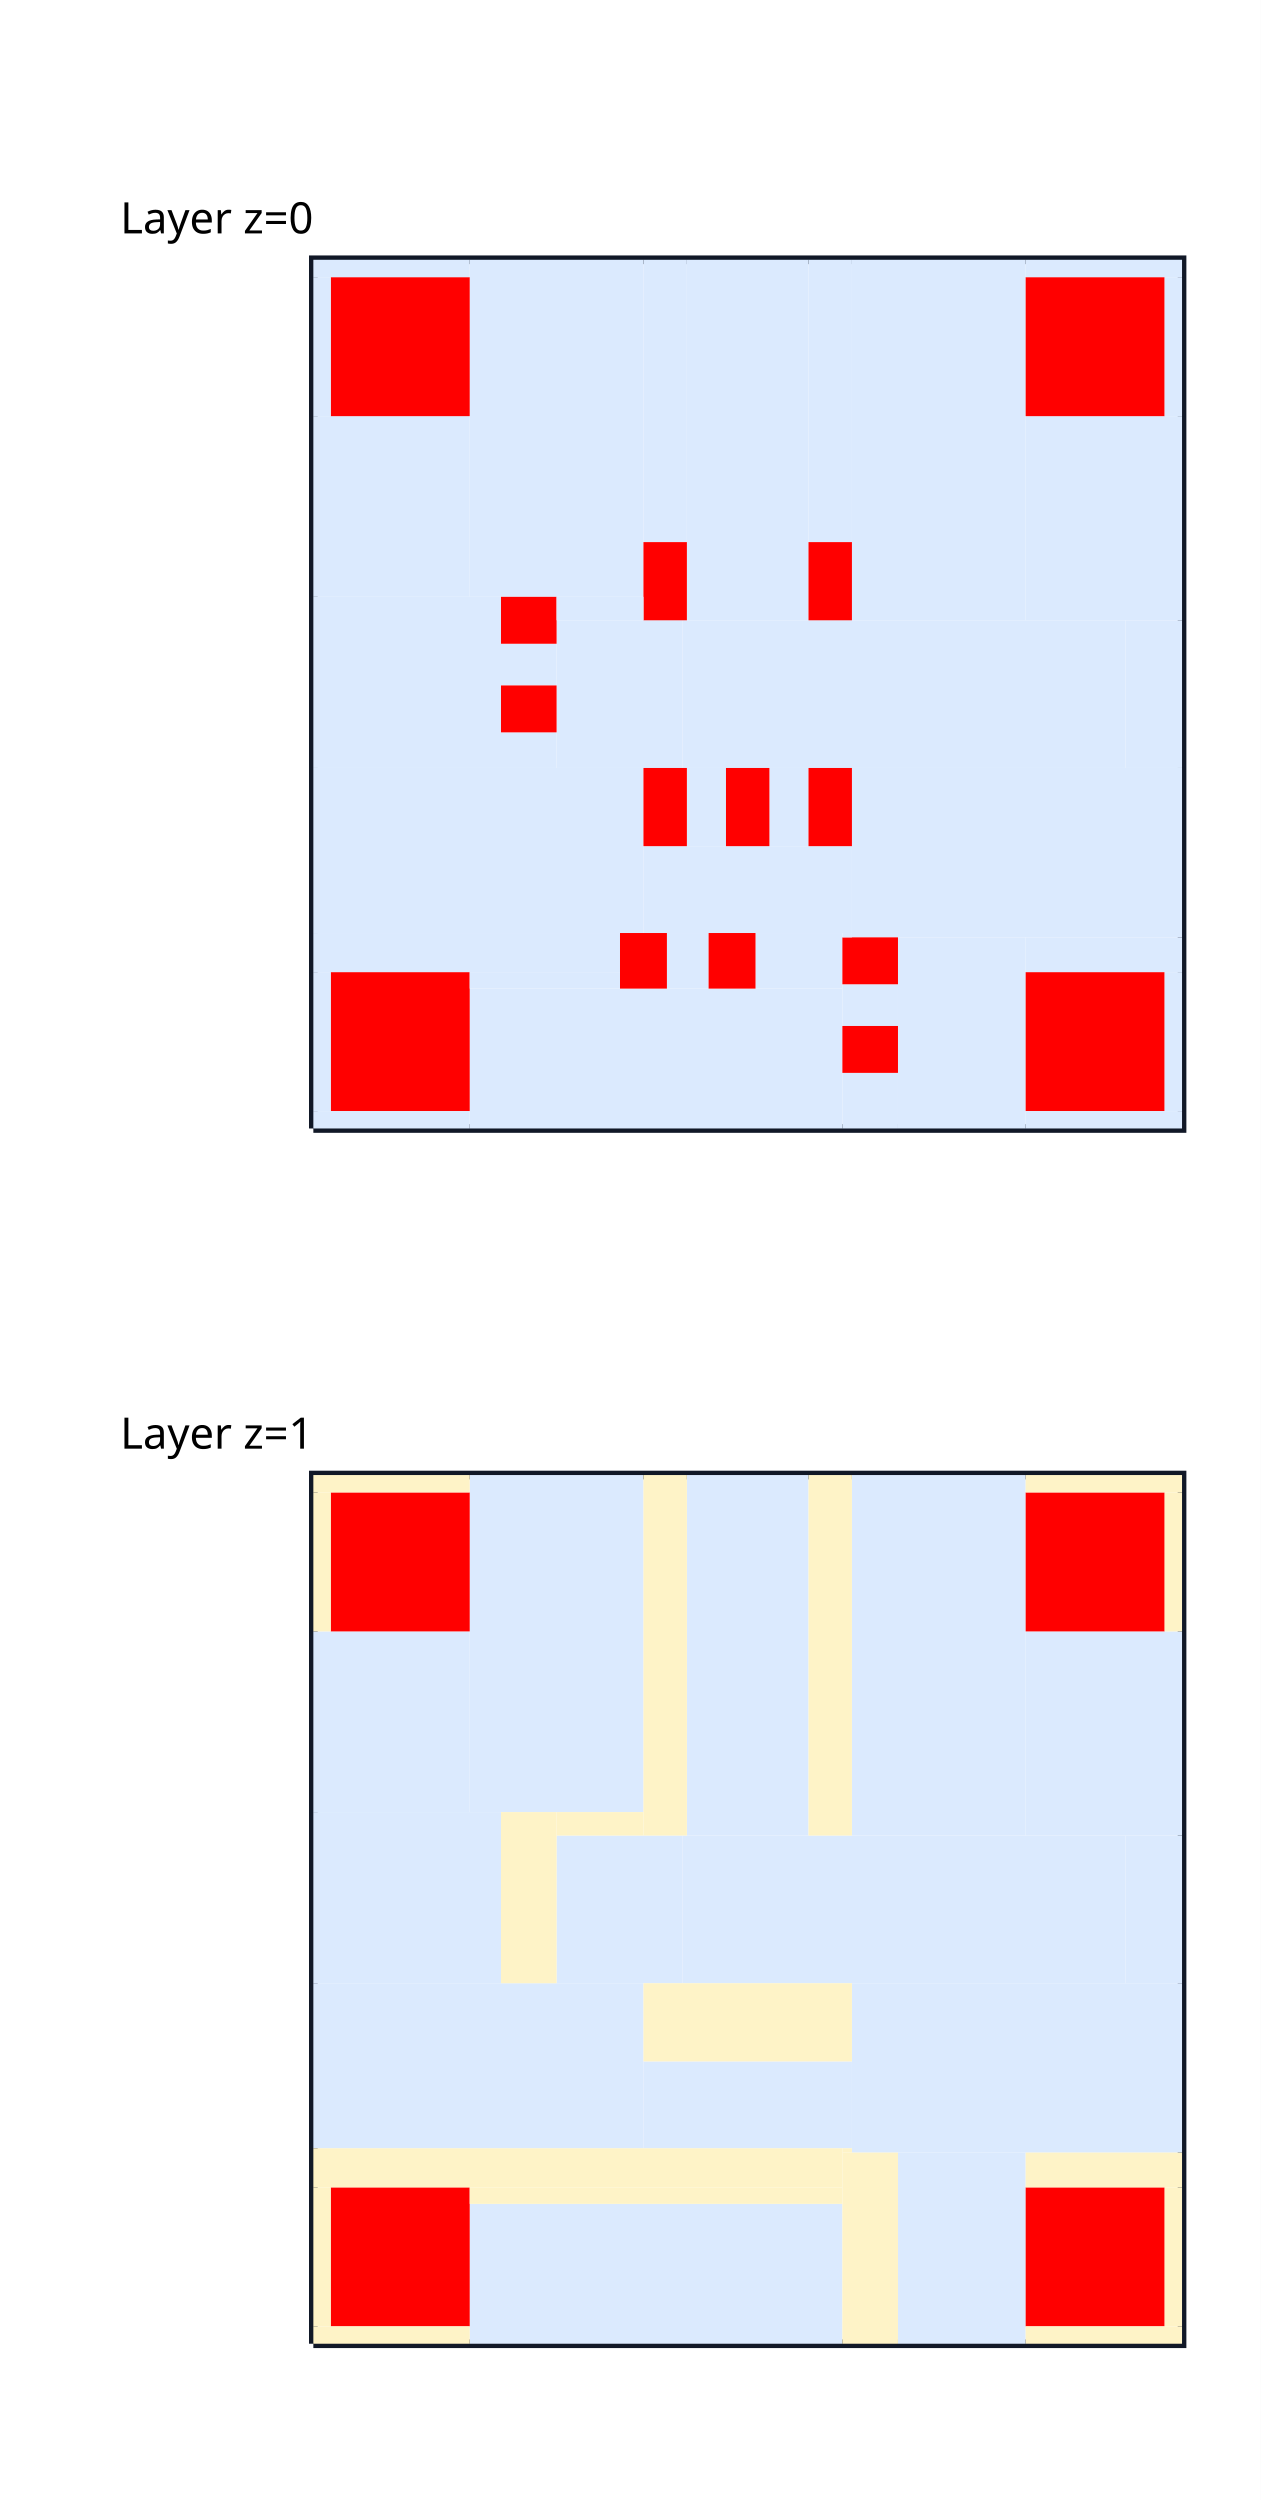
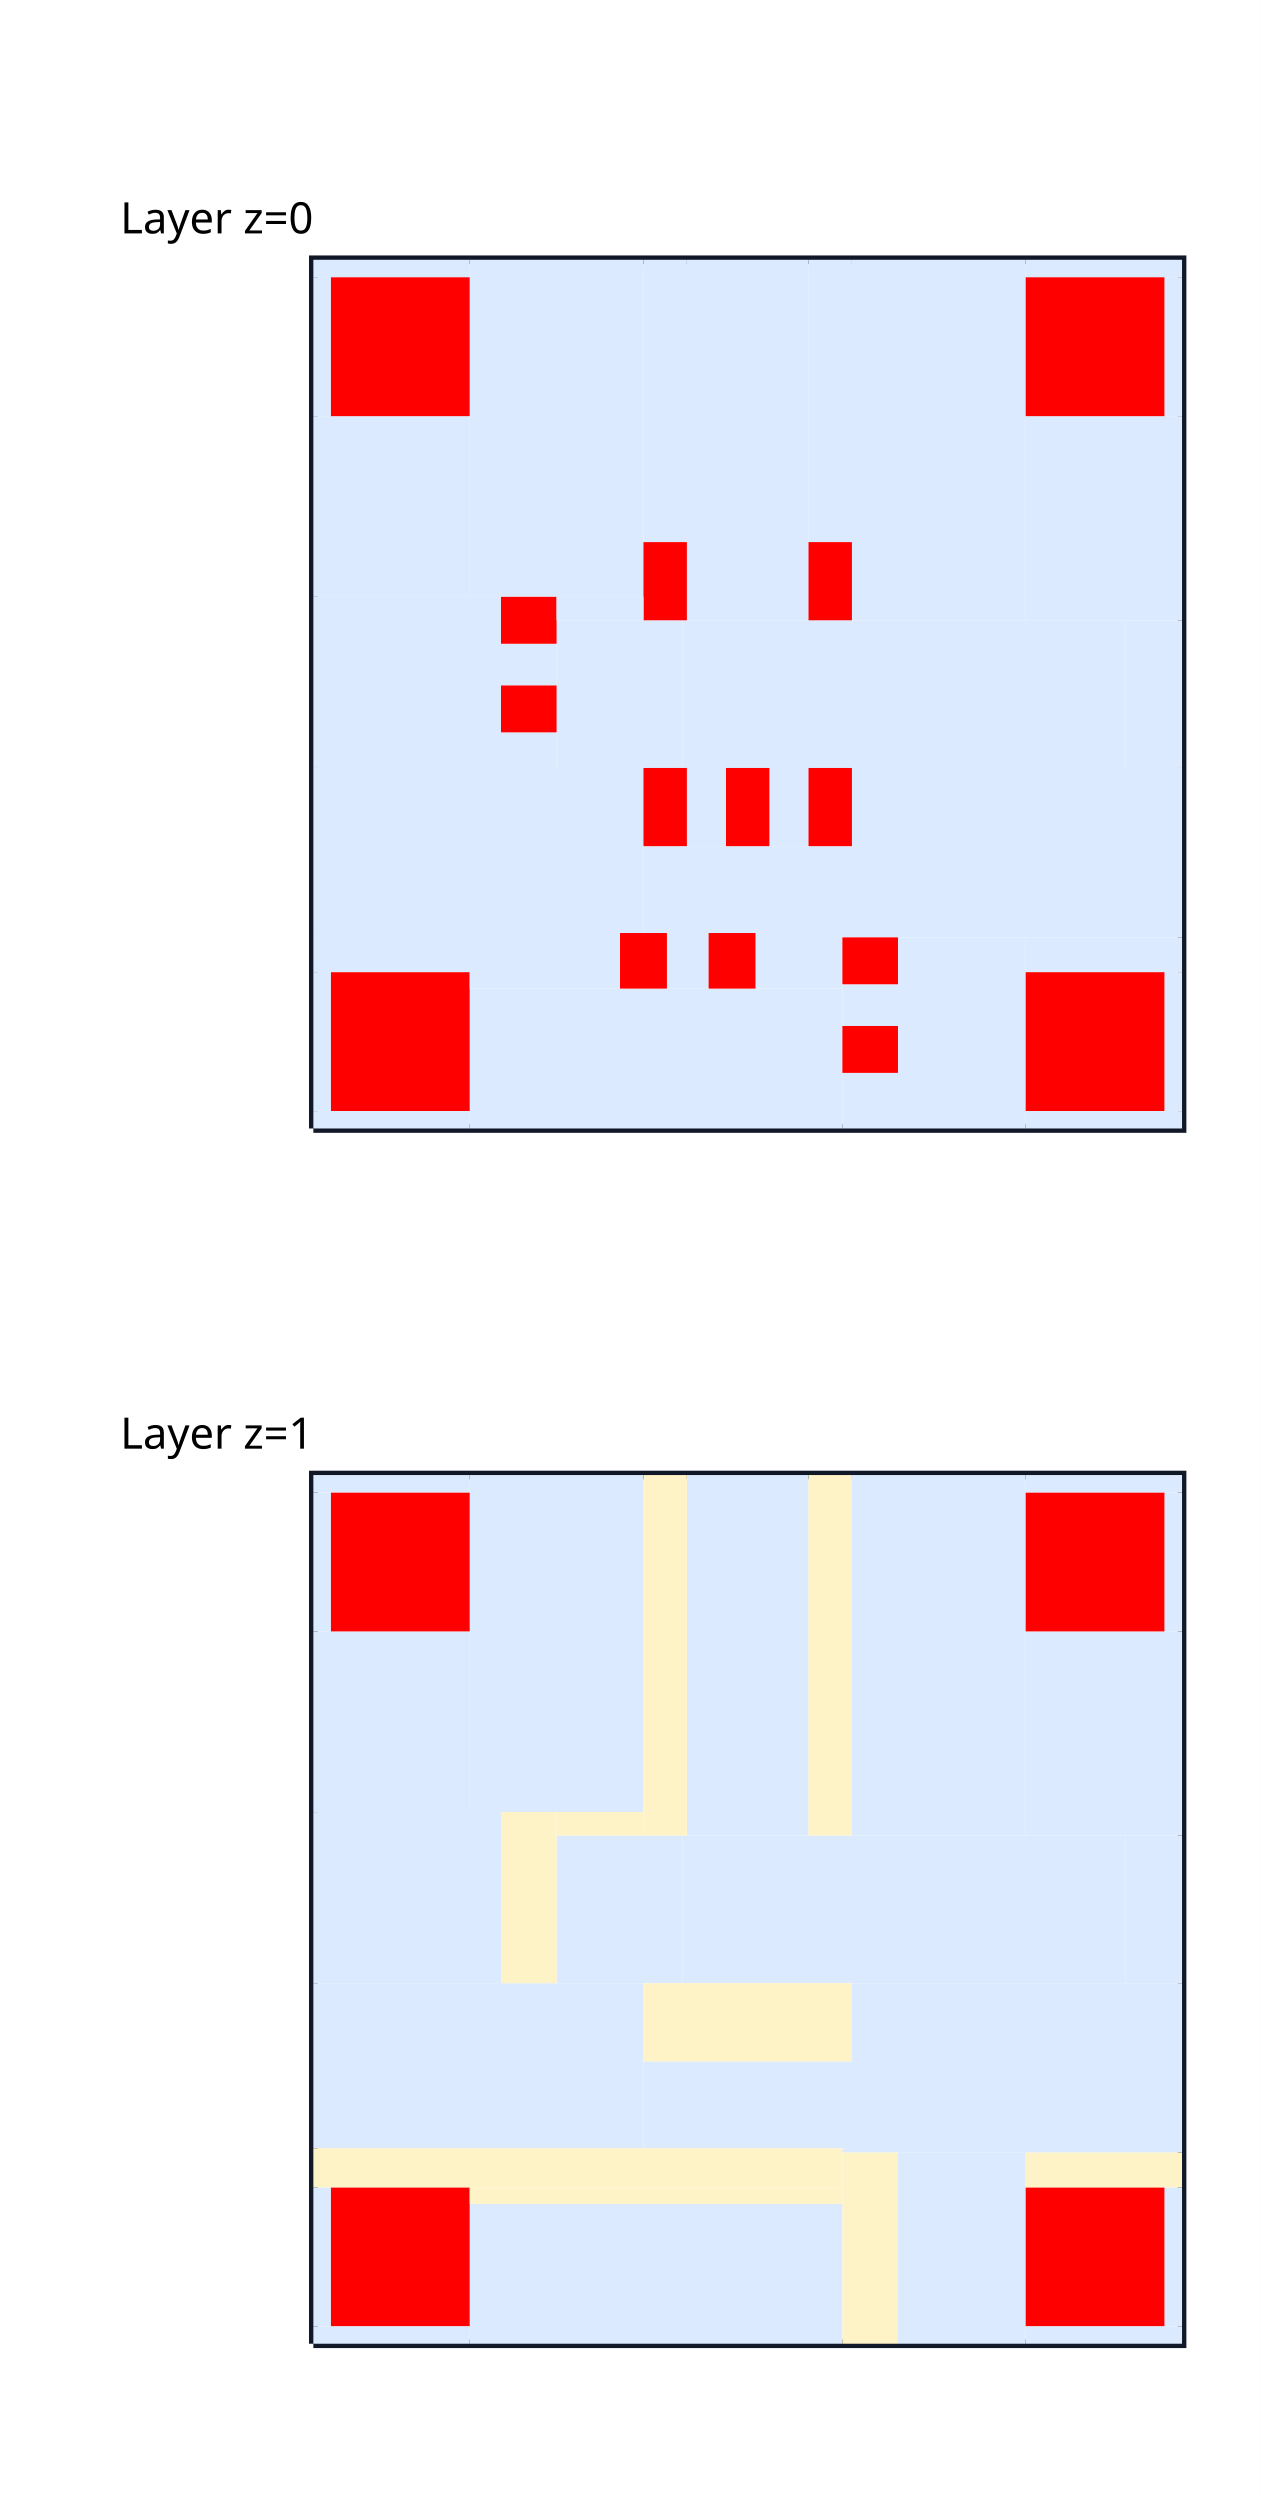
<svg xmlns="http://www.w3.org/2000/svg" width="640" height="1269" viewBox="0 0 640 1269">
  <rect width="100%" height="100%" fill="white" />
  <g>
    <polyline data-points="0,0 10,0 10,10 0,10 0,0" data-type="line" data-label="bounds" points="159.055,572.814 600,572.814 600,131.869 159.055,131.869 159.055,572.814" fill="none" stroke="#111827" stroke-width="4.409" />
  </g>
  <g>
    <polyline data-points="0,-13.989588958333332 10,-13.989588958333332 10,-3.989588958333332 0,-3.989588958333332 0,-13.989588958333332" data-type="line" data-label="bounds" points="159.055,1189.677 600,1189.677 600,748.733 159.055,748.733 159.055,1189.677" fill="none" stroke="#111827" stroke-width="4.409" />
  </g>
  <g>
    <rect data-type="rect" data-label="node" data-x="6.799999499999999" data-y="5" x="346.46" y="314.862" width="224.875" height="74.958" fill="#dbeafe" stroke="black" stroke-width="0.023" />
  </g>
  <g>
    <rect data-type="rect" data-label="node" data-x="3.525061" data-y="5" x="282.521" y="314.862" width="63.939" height="74.958" fill="#dbeafe" stroke="black" stroke-width="0.023" />
  </g>
  <g>
    <rect data-type="rect" data-label="node" data-x="5.0000005000000005" data-y="7.924986499999999" x="348.663" y="131.869" width="61.729" height="182.993" fill="#dbeafe" stroke="black" stroke-width="0.023" />
  </g>
  <g>
    <rect data-type="rect" data-label="node" data-x="1.9000205" data-y="3.2000279999999997" x="159.055" y="389.82" width="167.561" height="83.779" fill="#dbeafe" stroke="black" stroke-width="0.023" />
  </g>
  <g>
    <rect data-type="rect" data-label="node" data-x="2.8000204999999996" data-y="8.0599865" x="238.425" y="131.869" width="88.191" height="171.088" fill="#dbeafe" stroke="black" stroke-width="0.023" />
  </g>
  <g>
    <rect data-type="rect" data-label="node" data-x="8.0999795" data-y="3.1750279999999997" x="432.439" y="389.82" width="167.561" height="85.984" fill="#dbeafe" stroke="black" stroke-width="0.023" />
  </g>
  <g>
    <rect data-type="rect" data-label="node" data-x="7.1999794999999995" data-y="7.924986499999999" x="432.439" y="131.869" width="88.191" height="182.993" fill="#dbeafe" stroke="black" stroke-width="0.023" />
  </g>
  <g>
    <rect data-type="rect" data-label="node" data-x="5" data-y="2.750029" x="326.616" y="429.505" width="105.823" height="44.094" fill="#dbeafe" stroke="black" stroke-width="0.023" />
  </g>
  <g>
    <rect data-type="rect" data-label="node" data-x="1.0800205" data-y="5.135" x="159.055" y="302.957" width="95.246" height="86.864" fill="#dbeafe" stroke="black" stroke-width="0.023" />
  </g>
  <g>
    <rect data-type="rect" data-label="node" data-x="0.8999999999999999" data-y="7.1599865" x="159.055" y="211.239" width="79.37" height="91.718" fill="#dbeafe" stroke="black" stroke-width="0.023" />
  </g>
  <g>
    <rect data-type="rect" data-label="node" data-x="3.9450204999999996" data-y="0.8050145" x="238.425" y="501.82" width="189.167" height="70.993" fill="#dbeafe" stroke="black" stroke-width="0.023" />
  </g>
  <g>
    <rect data-type="rect" data-label="node" data-x="7.4650205" data-y="1.1000145" x="455.813" y="475.804" width="64.817" height="97.009" fill="#dbeafe" stroke="black" stroke-width="0.023" />
  </g>
  <g>
    <rect data-type="rect" data-label="node" data-x="9.1" data-y="7.024986499999999" x="520.63" y="211.239" width="79.37" height="103.623" fill="#dbeafe" stroke="black" stroke-width="0.023" />
  </g>
  <g>
    <rect data-type="rect" data-label="node" data-x="9.674958999999998" data-y="5" x="571.335" y="314.862" width="28.665" height="74.958" fill="#dbeafe" stroke="black" stroke-width="0.023" />
  </g>
  <g>
    <rect data-type="rect" data-label="node" data-x="1" data-y="1" x="167.874" y="493.444" width="70.551" height="70.551" fill="red" stroke="black" stroke-width="0.023" />
  </g>
  <g>
    <rect data-type="rect" data-label="node" data-x="1" data-y="9" x="167.874" y="140.688" width="70.551" height="70.551" fill="red" stroke="black" stroke-width="0.023" />
  </g>
  <g>
    <rect data-type="rect" data-label="node" data-x="9" data-y="9" x="520.63" y="140.688" width="70.551" height="70.551" fill="red" stroke="black" stroke-width="0.023" />
  </g>
  <g>
    <rect data-type="rect" data-label="node" data-x="9" data-y="1" x="520.63" y="493.444" width="70.551" height="70.551" fill="red" stroke="black" stroke-width="0.023" />
  </g>
  <g>
+     <rect data-type="rect" data-label="node" data-x="0.8999999999999998" data-y="9.9" x="159.055" y="131.869" width="79.37" height="8.819" fill="#dbeafe" stroke="black" stroke-width="0.023" />
+   </g>
+   <g>
+     <rect data-type="rect" data-label="node" data-x="6.145" data-y="2.225029" x="427.592" y="473.6" width="4.847" height="2.205" fill="#dbeafe" stroke="black" stroke-width="0.023" />
+   </g>
+   <g>
+     <rect data-type="rect" data-label="node" data-x="9.1" data-y="9.9" x="520.63" y="131.869" width="79.37" height="8.819" fill="#dbeafe" stroke="black" stroke-width="0.023" />
+   </g>
+   <g>
+     <rect data-type="rect" data-label="node" data-x="0.09999999999999998" data-y="9" x="159.055" y="140.688" width="8.819" height="70.551" fill="#dbeafe" stroke="black" stroke-width="0.023" />
+   </g>
+   <g>
+     <rect data-type="rect" data-label="node" data-x="0.8999999999999999" data-y="0.09999999999999998" x="159.055" y="563.995" width="79.37" height="8.819" fill="#dbeafe" stroke="black" stroke-width="0.023" />
+   </g>
+   <g>
+     <rect data-type="rect" data-label="node" data-x="9.1" data-y="0.09999999999999998" x="520.63" y="563.995" width="79.37" height="8.819" fill="#dbeafe" stroke="black" stroke-width="0.023" />
+   </g>
+   <g>
+     <rect data-type="rect" data-label="node" data-x="9.9" data-y="9" x="591.181" y="140.688" width="8.819" height="70.551" fill="#dbeafe" stroke="black" stroke-width="0.023" />
+   </g>
+   <g>
+     <rect data-type="rect" data-label="node" data-x="9.9" data-y="0.9999999999999999" x="591.181" y="493.444" width="8.819" height="70.551" fill="#dbeafe" stroke="black" stroke-width="0.023" />
+   </g>
+   <g>
+     <rect data-type="rect" data-label="node" data-x="0.09999999999999998" data-y="0.9999999999999999" x="159.055" y="493.444" width="8.819" height="70.551" fill="#dbeafe" stroke="black" stroke-width="0.023" />
+   </g>
+   <g>
    <rect data-type="rect" data-label="node" data-x="1.7650204999999999" data-y="2.0250144999999997" x="159.055" y="473.6" width="155.655" height="19.844" fill="#dbeafe" stroke="black" stroke-width="0.023" />
  </g>
  <g>
    <rect data-type="rect" data-label="node" data-x="2.480041" data-y="4.3549999999999995" x="254.301" y="371.744" width="28.22" height="18.076" fill="#dbeafe" stroke="black" stroke-width="0.023" />
  </g>
  <g>
    <rect data-type="rect" data-label="node" data-x="2.480041" data-y="5.339972999999999" x="254.301" y="326.768" width="28.22" height="21.165" fill="#dbeafe" stroke="black" stroke-width="0.023" />
  </g>
  <g>
    <rect data-type="rect" data-label="node" data-x="4.310041" data-y="1.930029" x="338.521" y="473.6" width="21.165" height="28.22" fill="#dbeafe" stroke="black" stroke-width="0.023" />
  </g>
  <g>
    <rect data-type="rect" data-label="node" data-x="4.0500405" data-y="8.3749855" x="326.616" y="131.869" width="22.047" height="143.308" fill="#dbeafe" stroke="black" stroke-width="0.023" />
  </g>
  <g>
    <rect data-type="rect" data-label="node" data-x="4.5250205" data-y="3.7000279999999997" x="348.663" y="389.82" width="19.841" height="39.685" fill="#dbeafe" stroke="black" stroke-width="0.023" />
  </g>
  <g>
    <rect data-type="rect" data-label="node" data-x="5.4749795" data-y="3.7000279999999997" x="390.551" y="389.82" width="19.841" height="39.685" fill="#dbeafe" stroke="black" stroke-width="0.023" />
  </g>
  <g>
    <rect data-type="rect" data-label="node" data-x="5.590040999999999" data-y="1.930029" x="383.498" y="473.6" width="44.094" height="28.22" fill="#dbeafe" stroke="black" stroke-width="0.023" />
  </g>
  <g>
    <rect data-type="rect" data-label="node" data-x="6.410041" data-y="0.3200145" x="427.592" y="544.592" width="28.22" height="28.222" fill="#dbeafe" stroke="black" stroke-width="0.023" />
  </g>
  <g>
    <rect data-type="rect" data-label="node" data-x="5.94996" data-y="8.3749855" x="410.392" y="131.869" width="22.047" height="143.308" fill="#dbeafe" stroke="black" stroke-width="0.023" />
  </g>
  <g>
    <rect data-type="rect" data-label="node" data-x="6.410041" data-y="1.420029" x="427.592" y="499.615" width="28.22" height="21.165" fill="#dbeafe" stroke="black" stroke-width="0.023" />
  </g>
  <g>
    <rect data-type="rect" data-label="node" data-x="9.1" data-y="2.0000145" x="520.63" y="475.804" width="79.37" height="17.639" fill="#dbeafe" stroke="black" stroke-width="0.023" />
  </g>
  <g>
    <rect data-type="rect" data-label="node" data-x="4.050040000000138" data-y="3.7000280000000316" x="326.616" y="389.82" width="22.047" height="39.685" fill="red" stroke="black" stroke-width="0.023" />
  </g>
  <g>
    <rect data-type="rect" data-label="node" data-x="4.999999999999943" data-y="3.7000280000000316" x="368.504" y="389.82" width="22.047" height="39.685" fill="red" stroke="black" stroke-width="0.023" />
  </g>
  <g>
    <rect data-type="rect" data-label="node" data-x="5.949959999999862" data-y="3.7000280000000316" x="410.392" y="389.82" width="22.047" height="39.685" fill="red" stroke="black" stroke-width="0.023" />
  </g>
  <g>
    <rect data-type="rect" data-label="node" data-x="5.949959999999862" data-y="6.299971999999968" x="410.392" y="275.177" width="22.047" height="39.685" fill="red" stroke="black" stroke-width="0.023" />
  </g>
  <g>
    <rect data-type="rect" data-label="node" data-x="4.050040000000138" data-y="6.299971999999968" x="326.616" y="275.177" width="22.047" height="39.685" fill="red" stroke="black" stroke-width="0.023" />
  </g>
  <g>
    <rect data-type="rect" data-label="node" data-x="2.480040500000138" data-y="5.849972899999967" x="254.301" y="302.957" width="28.22" height="23.811" fill="red" stroke="black" stroke-width="0.023" />
  </g>
  <g>
    <rect data-type="rect" data-label="node" data-x="2.480040500000138" data-y="4.829972899999968" x="254.301" y="347.933" width="28.22" height="23.811" fill="red" stroke="black" stroke-width="0.023" />
  </g>
  <g>
    <rect data-type="rect" data-label="node" data-x="3.8000405000001383" data-y="1.9300289000000315" x="314.71" y="473.6" width="23.811" height="28.22" fill="red" stroke="black" stroke-width="0.023" />
  </g>
  <g>
    <rect data-type="rect" data-label="node" data-x="4.820040500000138" data-y="1.9300289000000315" x="359.687" y="473.6" width="23.811" height="28.22" fill="red" stroke="black" stroke-width="0.023" />
  </g>
  <g>
    <rect data-type="rect" data-label="node" data-x="6.410040500000138" data-y="0.9100289000000319" x="427.592" y="520.781" width="28.22" height="23.811" fill="red" stroke="black" stroke-width="0.023" />
  </g>
  <g>
    <rect data-type="rect" data-label="node" data-x="6.410040500000138" data-y="1.9300289000000315" x="427.592" y="475.804" width="28.22" height="23.811" fill="red" stroke="black" stroke-width="0.023" />
  </g>
  <g>
    <rect data-type="rect" data-label="node" data-x="3.300040750000069" data-y="5.984973" x="282.521" y="302.957" width="44.094" height="11.906" fill="#dbeafe" stroke="black" stroke-width="0.023" />
  </g>
  <g>
-     <rect data-type="rect" data-label="node" data-x="0.8999999999999998" data-y="9.9" x="159.055" y="131.869" width="79.37" height="8.819" fill="#dbeafe" stroke="black" stroke-width="0.023" />
-   </g>
-   <g>
-     <rect data-type="rect" data-label="node" data-x="6.145" data-y="2.225029" x="427.592" y="473.6" width="4.847" height="2.205" fill="#dbeafe" stroke="black" stroke-width="0.023" />
-   </g>
-   <g>
-     <rect data-type="rect" data-label="node" data-x="9.1" data-y="9.9" x="520.63" y="131.869" width="79.37" height="8.819" fill="#dbeafe" stroke="black" stroke-width="0.023" />
-   </g>
-   <g>
-     <rect data-type="rect" data-label="node" data-x="0.09999999999999998" data-y="9" x="159.055" y="140.688" width="8.819" height="70.551" fill="#dbeafe" stroke="black" stroke-width="0.023" />
-   </g>
-   <g>
-     <rect data-type="rect" data-label="node" data-x="0.8999999999999999" data-y="0.09999999999999998" x="159.055" y="563.995" width="79.37" height="8.819" fill="#dbeafe" stroke="black" stroke-width="0.023" />
-   </g>
-   <g>
    <rect data-type="rect" data-label="node" data-x="2.6650202500000693" data-y="1.7050144999999999" x="238.425" y="493.444" width="76.285" height="8.377" fill="#dbeafe" stroke="black" stroke-width="0.023" />
  </g>
  <g>
-     <rect data-type="rect" data-label="node" data-x="9.1" data-y="0.09999999999999998" x="520.63" y="563.995" width="79.37" height="8.819" fill="#dbeafe" stroke="black" stroke-width="0.023" />
-   </g>
-   <g>
-     <rect data-type="rect" data-label="node" data-x="9.9" data-y="9" x="591.181" y="140.688" width="8.819" height="70.551" fill="#dbeafe" stroke="black" stroke-width="0.023" />
-   </g>
-   <g>
-     <rect data-type="rect" data-label="node" data-x="0.09999999999999998" data-y="0.9999999999999999" x="159.055" y="493.444" width="8.819" height="70.551" fill="#dbeafe" stroke="black" stroke-width="0.023" />
-   </g>
-   <g>
-     <rect data-type="rect" data-label="node" data-x="9.9" data-y="0.9999999999999999" x="591.181" y="493.444" width="8.819" height="70.551" fill="#dbeafe" stroke="black" stroke-width="0.023" />
-   </g>
-   <g>
    <rect data-type="rect" data-label="node" data-x="6.799999499999999" data-y="-8.989588958333332" x="346.46" y="931.726" width="224.875" height="74.958" fill="#dbeafe" stroke="black" stroke-width="0.023" />
  </g>
  <g>
    <rect data-type="rect" data-label="node" data-x="3.525061" data-y="-8.989588958333332" x="282.521" y="931.726" width="63.939" height="74.958" fill="#dbeafe" stroke="black" stroke-width="0.023" />
  </g>
  <g>
    <rect data-type="rect" data-label="node" data-x="5.0000005000000005" data-y="-6.064602458333333" x="348.663" y="748.733" width="61.729" height="182.993" fill="#dbeafe" stroke="black" stroke-width="0.023" />
  </g>
  <g>
    <rect data-type="rect" data-label="node" data-x="1.9000205" data-y="-10.789560958333333" x="159.055" y="1006.684" width="167.561" height="83.779" fill="#dbeafe" stroke="black" stroke-width="0.023" />
  </g>
  <g>
    <rect data-type="rect" data-label="node" data-x="2.8000204999999996" data-y="-5.929602458333331" x="238.425" y="748.733" width="88.191" height="171.088" fill="#dbeafe" stroke="black" stroke-width="0.023" />
  </g>
  <g>
    <rect data-type="rect" data-label="node" data-x="8.0999795" data-y="-10.814560958333333" x="432.439" y="1006.684" width="167.561" height="85.984" fill="#dbeafe" stroke="black" stroke-width="0.023" />
  </g>
  <g>
    <rect data-type="rect" data-label="node" data-x="7.1999794999999995" data-y="-6.064602458333333" x="432.439" y="748.733" width="88.191" height="182.993" fill="#dbeafe" stroke="black" stroke-width="0.023" />
  </g>
  <g>
    <rect data-type="rect" data-label="node" data-x="5" data-y="-11.239559958333333" x="326.616" y="1046.369" width="105.823" height="44.094" fill="#dbeafe" stroke="black" stroke-width="0.023" />
  </g>
  <g>
    <rect data-type="rect" data-label="node" data-x="1.0800205" data-y="-8.854588958333332" x="159.055" y="919.82" width="95.246" height="86.864" fill="#dbeafe" stroke="black" stroke-width="0.023" />
  </g>
  <g>
    <rect data-type="rect" data-label="node" data-x="0.8999999999999999" data-y="-6.829602458333333" x="159.055" y="828.103" width="79.37" height="91.718" fill="#dbeafe" stroke="black" stroke-width="0.023" />
  </g>
  <g>
    <rect data-type="rect" data-label="node" data-x="3.9450204999999996" data-y="-13.184574458333332" x="238.425" y="1118.684" width="189.167" height="70.993" fill="#dbeafe" stroke="black" stroke-width="0.023" />
  </g>
  <g>
    <rect data-type="rect" data-label="node" data-x="7.4650205" data-y="-12.889574458333332" x="455.813" y="1092.668" width="64.817" height="97.009" fill="#dbeafe" stroke="black" stroke-width="0.023" />
  </g>
  <g>
    <rect data-type="rect" data-label="node" data-x="9.1" data-y="-6.964602458333333" x="520.63" y="828.103" width="79.37" height="103.623" fill="#dbeafe" stroke="black" stroke-width="0.023" />
  </g>
  <g>
    <rect data-type="rect" data-label="node" data-x="9.674958999999998" data-y="-8.989588958333332" x="571.335" y="931.726" width="28.665" height="74.958" fill="#dbeafe" stroke="black" stroke-width="0.023" />
  </g>
  <g>
    <rect data-type="rect" data-label="node" data-x="1" data-y="-12.989588958333332" x="167.874" y="1110.307" width="70.551" height="70.551" fill="red" stroke="black" stroke-width="0.023" />
  </g>
  <g>
    <rect data-type="rect" data-label="node" data-x="1" data-y="-4.989588958333332" x="167.874" y="757.551" width="70.551" height="70.551" fill="red" stroke="black" stroke-width="0.023" />
  </g>
  <g>
    <rect data-type="rect" data-label="node" data-x="9" data-y="-4.989588958333332" x="520.63" y="757.551" width="70.551" height="70.551" fill="red" stroke="black" stroke-width="0.023" />
  </g>
  <g>
    <rect data-type="rect" data-label="node" data-x="9" data-y="-12.989588958333332" x="520.63" y="1110.307" width="70.551" height="70.551" fill="red" stroke="black" stroke-width="0.023" />
  </g>
  <g>
+     <rect data-type="rect" data-label="node" data-x="0.8999999999999998" data-y="-4.089588958333332" x="159.055" y="748.733" width="79.37" height="8.819" fill="#dbeafe" stroke="black" stroke-width="0.023" />
+   </g>
+   <g>
+     <rect data-type="rect" data-label="node" data-x="6.145" data-y="-11.764559958333333" x="427.592" y="1090.464" width="4.847" height="2.205" fill="#dbeafe" stroke="black" stroke-width="0.023" />
+   </g>
+   <g>
+     <rect data-type="rect" data-label="node" data-x="9.1" data-y="-4.089588958333332" x="520.63" y="748.733" width="79.37" height="8.819" fill="#dbeafe" stroke="black" stroke-width="0.023" />
+   </g>
+   <g>
+     <rect data-type="rect" data-label="node" data-x="0.09999999999999998" data-y="-4.989588958333332" x="159.055" y="757.551" width="8.819" height="70.551" fill="#dbeafe" stroke="black" stroke-width="0.023" />
+   </g>
+   <g>
+     <rect data-type="rect" data-label="node" data-x="0.8999999999999999" data-y="-13.889588958333333" x="159.055" y="1180.858" width="79.37" height="8.819" fill="#dbeafe" stroke="black" stroke-width="0.023" />
+   </g>
+   <g>
+     <rect data-type="rect" data-label="node" data-x="9.1" data-y="-13.889588958333333" x="520.63" y="1180.858" width="79.37" height="8.819" fill="#dbeafe" stroke="black" stroke-width="0.023" />
+   </g>
+   <g>
+     <rect data-type="rect" data-label="node" data-x="9.9" data-y="-4.989588958333332" x="591.181" y="757.551" width="8.819" height="70.551" fill="#dbeafe" stroke="black" stroke-width="0.023" />
+   </g>
+   <g>
+     <rect data-type="rect" data-label="node" data-x="9.9" data-y="-12.989588958333332" x="591.181" y="1110.307" width="8.819" height="70.551" fill="#dbeafe" stroke="black" stroke-width="0.023" />
+   </g>
+   <g>
+     <rect data-type="rect" data-label="node" data-x="0.09999999999999998" data-y="-12.989588958333332" x="159.055" y="1110.307" width="8.819" height="70.551" fill="#dbeafe" stroke="black" stroke-width="0.023" />
+   </g>
+   <g>
    <rect data-type="rect" data-label="node" data-x="4.0500405" data-y="-6.064602458333333" x="326.616" y="748.733" width="22.047" height="182.993" fill="#fef3c7" stroke="black" stroke-width="0.023" />
  </g>
  <g>
    <rect data-type="rect" data-label="node" data-x="5.94996" data-y="-6.064602458333333" x="410.392" y="748.733" width="22.047" height="182.993" fill="#fef3c7" stroke="black" stroke-width="0.023" />
  </g>
  <g>
    <rect data-type="rect" data-label="node" data-x="5" data-y="-10.289560958333333" x="326.616" y="1006.684" width="105.823" height="39.685" fill="#fef3c7" stroke="black" stroke-width="0.023" />
  </g>
  <g>
    <rect data-type="rect" data-label="node" data-x="9.1" data-y="-11.989574458333333" x="520.63" y="1092.668" width="79.37" height="17.639" fill="#fef3c7" stroke="black" stroke-width="0.023" />
  </g>
  <g>
    <rect data-type="rect" data-label="node" data-x="2.480041" data-y="-8.854588958333332" x="254.301" y="919.82" width="28.22" height="86.864" fill="#fef3c7" stroke="black" stroke-width="0.023" />
  </g>
  <g>
    <rect data-type="rect" data-label="node" data-x="6.410041" data-y="-12.889574458333332" x="427.592" y="1092.668" width="28.22" height="97.009" fill="#fef3c7" stroke="black" stroke-width="0.023" />
  </g>
  <g>
    <rect data-type="rect" data-label="node" data-x="3.0450204999999997" data-y="-11.964574458333333" x="159.055" y="1090.464" width="268.537" height="19.844" fill="#fef3c7" stroke="black" stroke-width="0.023" />
  </g>
  <g>
    <rect data-type="rect" data-label="node" data-x="3.300041" data-y="-8.004615958333332" x="282.521" y="919.82" width="44.094" height="11.906" fill="#fef3c7" stroke="black" stroke-width="0.023" />
  </g>
  <g>
-     <rect data-type="rect" data-label="node" data-x="0.8999999999999998" data-y="-4.089588958333332" x="159.055" y="748.733" width="79.37" height="8.819" fill="#fef3c7" stroke="black" stroke-width="0.023" />
-   </g>
-   <g>
-     <rect data-type="rect" data-label="node" data-x="6.145" data-y="-11.764559958333333" x="427.592" y="1090.464" width="4.847" height="2.205" fill="#fef3c7" stroke="black" stroke-width="0.023" />
-   </g>
-   <g>
-     <rect data-type="rect" data-label="node" data-x="9.1" data-y="-4.089588958333332" x="520.63" y="748.733" width="79.37" height="8.819" fill="#fef3c7" stroke="black" stroke-width="0.023" />
-   </g>
-   <g>
-     <rect data-type="rect" data-label="node" data-x="0.09999999999999998" data-y="-4.989588958333332" x="159.055" y="757.551" width="8.819" height="70.551" fill="#fef3c7" stroke="black" stroke-width="0.023" />
-   </g>
-   <g>
-     <rect data-type="rect" data-label="node" data-x="0.8999999999999999" data-y="-13.889588958333333" x="159.055" y="1180.858" width="79.37" height="8.819" fill="#fef3c7" stroke="black" stroke-width="0.023" />
-   </g>
-   <g>
    <rect data-type="rect" data-label="node" data-x="3.9450204999999996" data-y="-12.284574458333331" x="238.425" y="1110.307" width="189.167" height="8.377" fill="#fef3c7" stroke="black" stroke-width="0.023" />
-   </g>
-   <g>
-     <rect data-type="rect" data-label="node" data-x="9.1" data-y="-13.889588958333333" x="520.63" y="1180.858" width="79.37" height="8.819" fill="#fef3c7" stroke="black" stroke-width="0.023" />
-   </g>
-   <g>
-     <rect data-type="rect" data-label="node" data-x="9.9" data-y="-4.989588958333332" x="591.181" y="757.551" width="8.819" height="70.551" fill="#fef3c7" stroke="black" stroke-width="0.023" />
-   </g>
-   <g>
-     <rect data-type="rect" data-label="node" data-x="9.9" data-y="-12.989588958333332" x="591.181" y="1110.307" width="8.819" height="70.551" fill="#fef3c7" stroke="black" stroke-width="0.023" />
-   </g>
-   <g>
-     <rect data-type="rect" data-label="node" data-x="0.09999999999999998" data-y="-12.989588958333332" x="159.055" y="1110.307" width="8.819" height="70.551" fill="#fef3c7" stroke="black" stroke-width="0.023" />
  </g>
  <text data-type="text" data-label="Layer z=0" data-x="0" data-y="10.691671166666666" x="159.055" y="101.37" fill="black" font-size="22.047" font-family="sans-serif" text-anchor="end" dominant-baseline="text-before-edge">Layer z=0</text>
  <text data-type="text" data-label="Layer z=1" data-x="0" data-y="-3.2979177916666664" x="159.055" y="718.234" fill="black" font-size="22.047" font-family="sans-serif" text-anchor="end" dominant-baseline="text-before-edge">Layer z=1</text>
  <g id="crosshair" style="display: none">
    <line id="crosshair-h" y1="0" y2="1269" stroke="#666" stroke-width="0.5" />
    <line id="crosshair-v" x1="0" x2="640" stroke="#666" stroke-width="0.5" />
    <text id="coordinates" font-family="monospace" font-size="12" fill="#666" />
  </g>
</svg>
